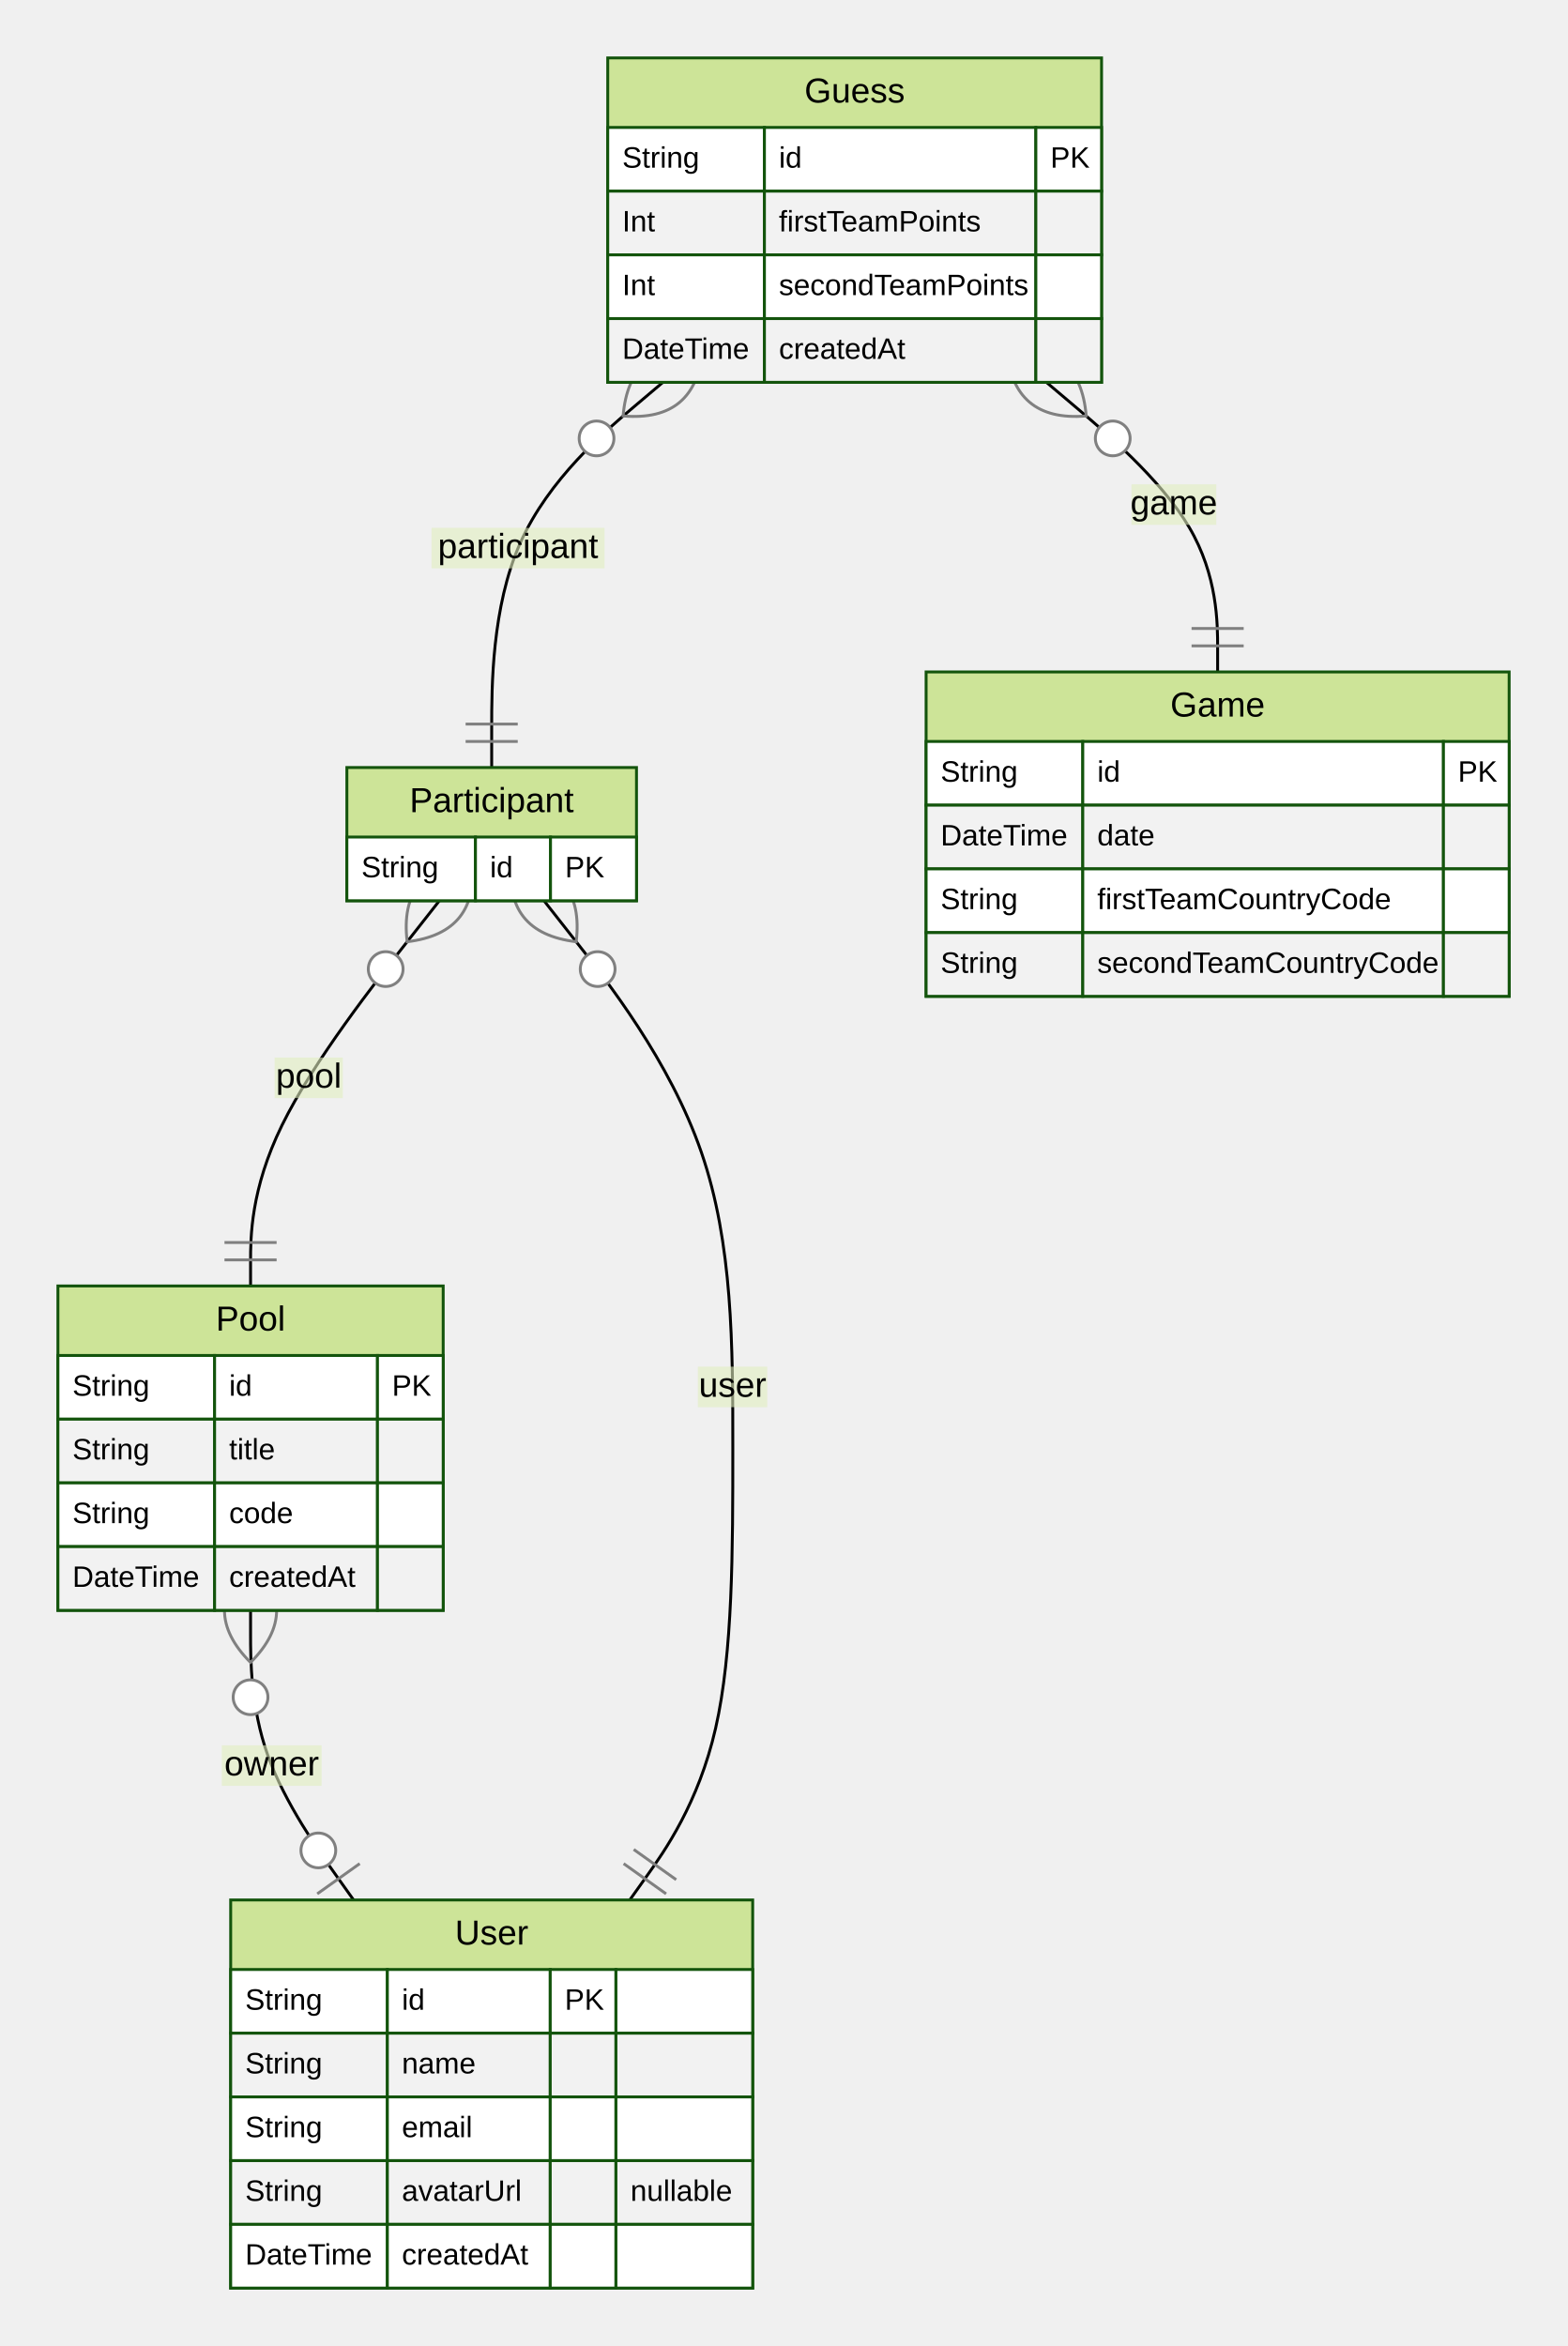
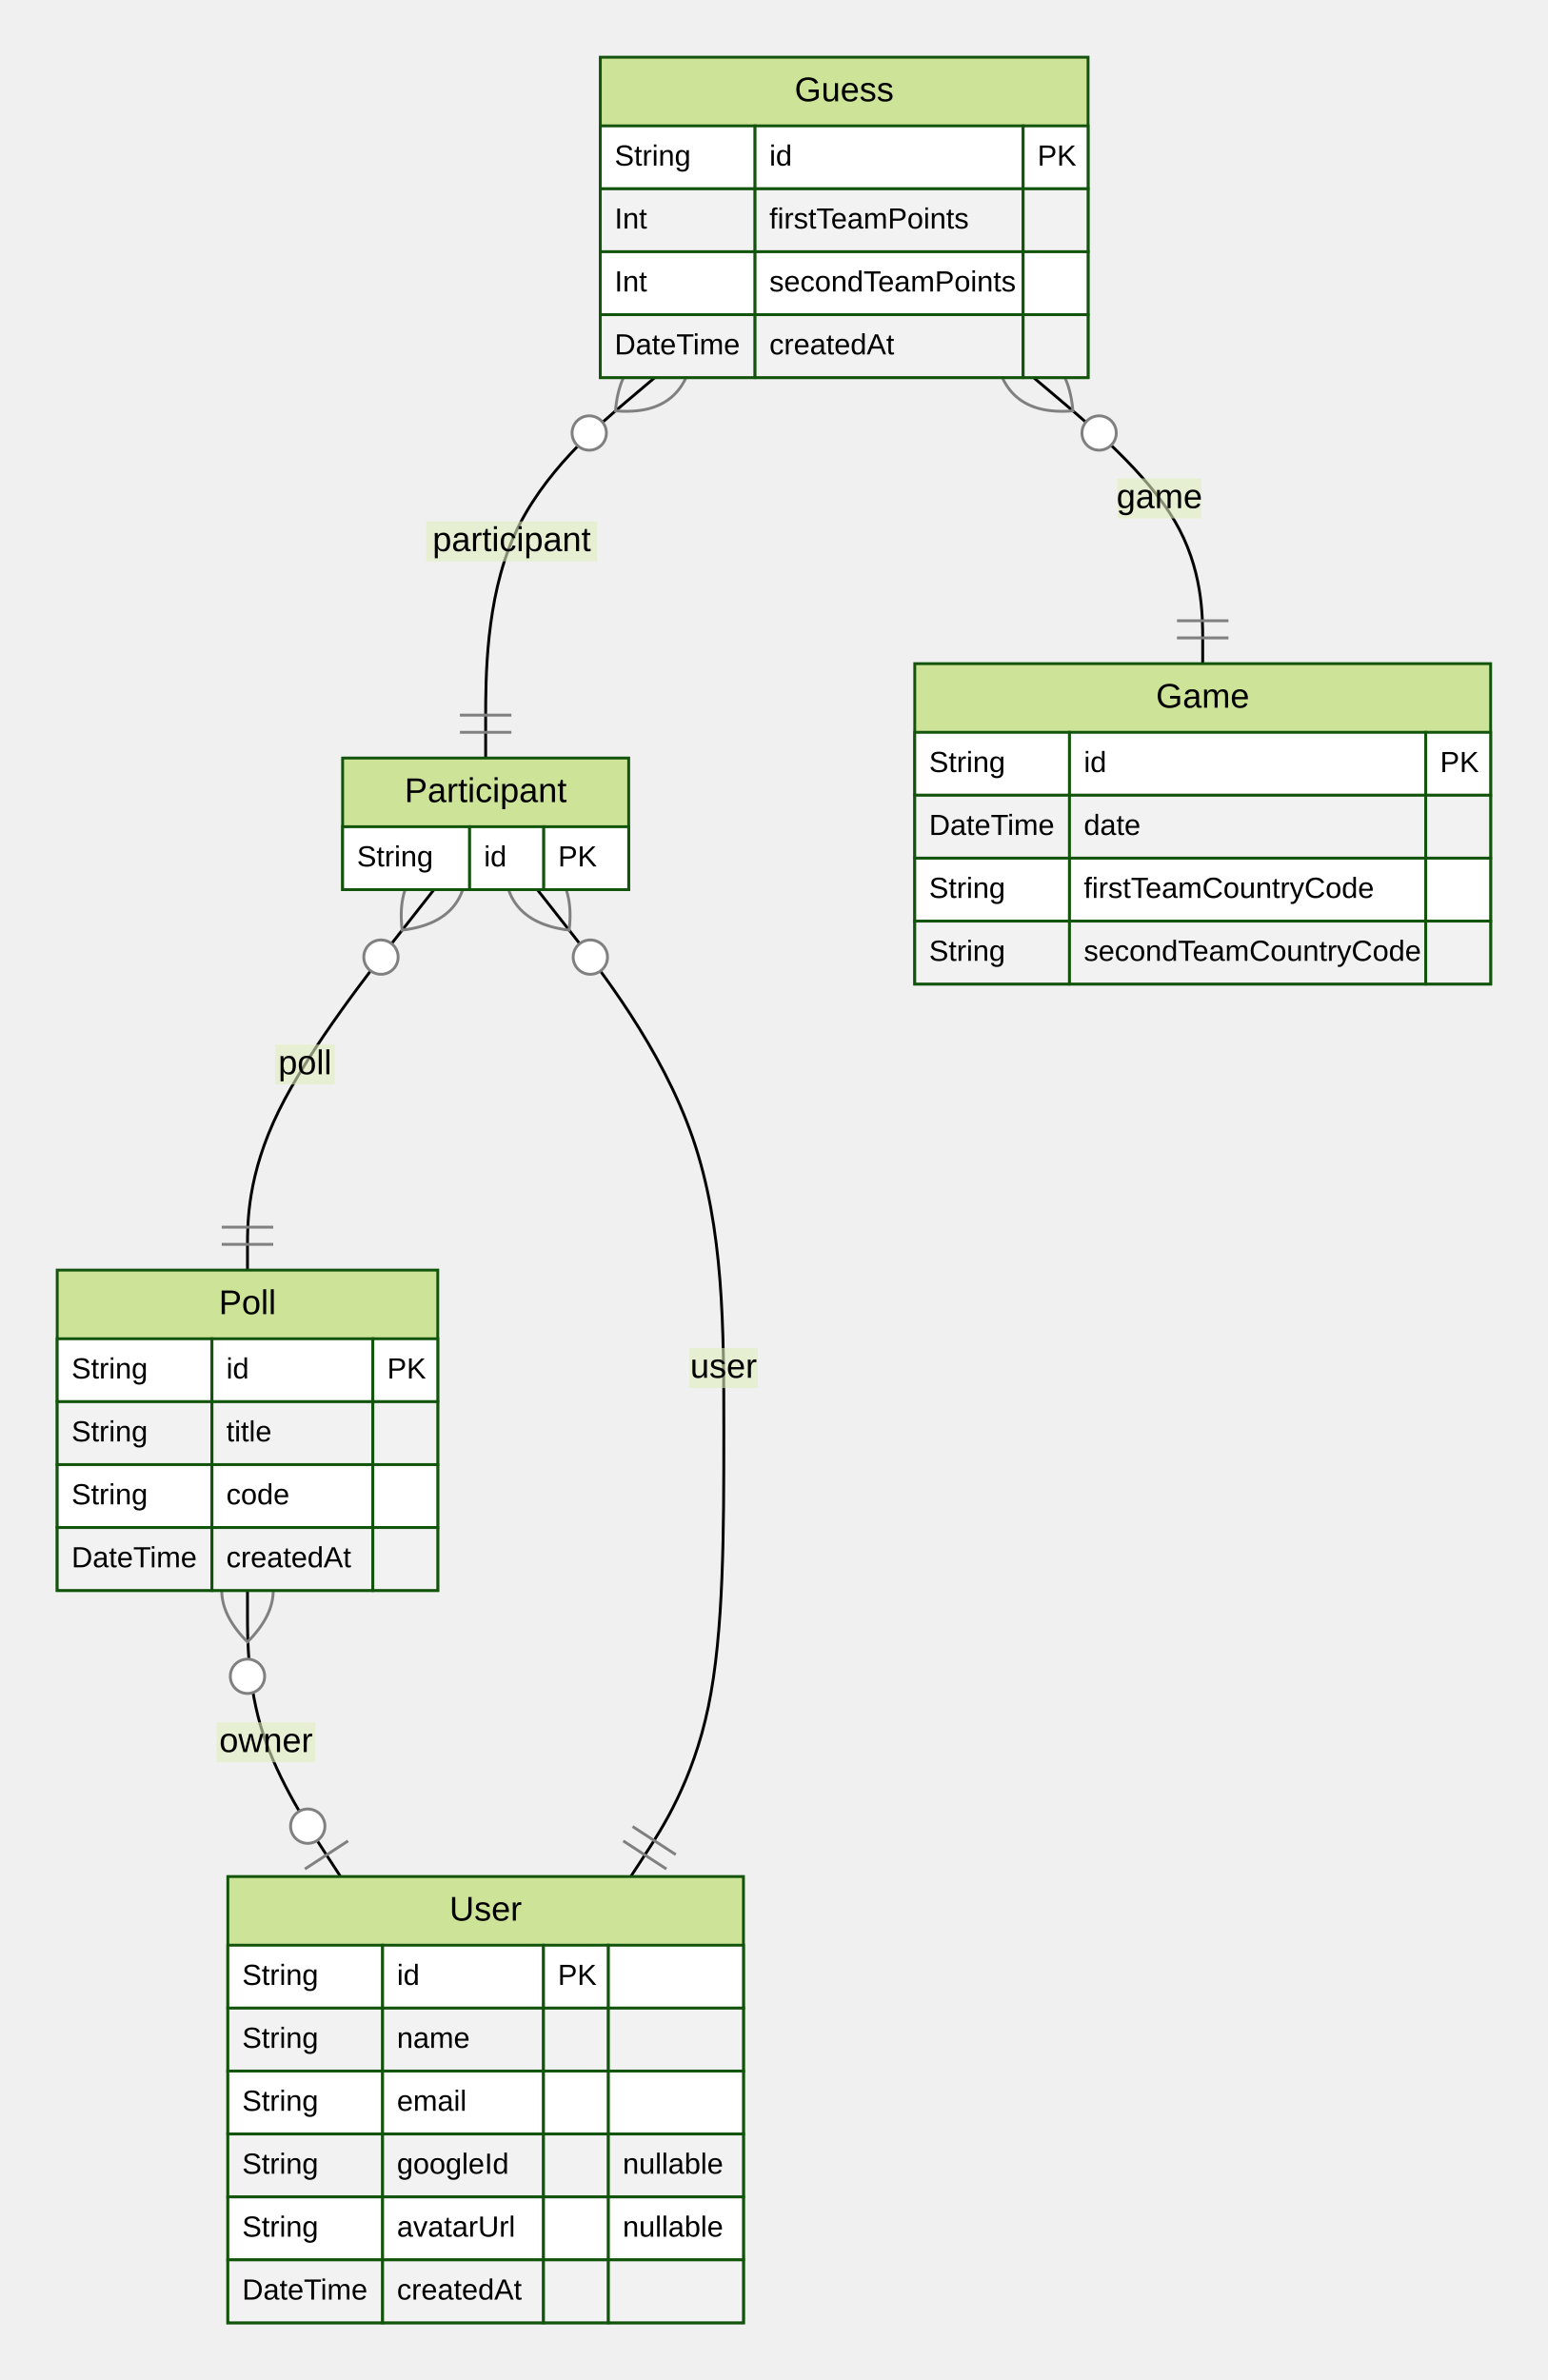
- <svg xmlns="http://www.w3.org/2000/svg" aria-labelledby="chart-title-mermaid-0 chart-desc-mermaid-0" role="img" viewBox="0 0 541.082 810" style="max-width: 541.082px; background-color: white;" width="100%" id="mermaid-0">
+ <svg xmlns="http://www.w3.org/2000/svg" aria-labelledby="chart-title-mermaid-0 chart-desc-mermaid-0" role="img" viewBox="0 0 541.082 832" style="max-width: 541.082px; background-color: white;" width="100%" id="mermaid-0">
  <style>#mermaid-0 {font-family:"trebuchet ms",verdana,arial,sans-serif;font-size:16px;fill:#000000;}#mermaid-0 .error-icon{fill:#552222;}#mermaid-0 .error-text{fill:#552222;stroke:#552222;}#mermaid-0 .edge-thickness-normal{stroke-width:2px;}#mermaid-0 .edge-thickness-thick{stroke-width:3.5px;}#mermaid-0 .edge-pattern-solid{stroke-dasharray:0;}#mermaid-0 .edge-pattern-dashed{stroke-dasharray:3;}#mermaid-0 .edge-pattern-dotted{stroke-dasharray:2;}#mermaid-0 .marker{fill:#000000;stroke:#000000;}#mermaid-0 .marker.cross{stroke:#000000;}#mermaid-0 svg{font-family:"trebuchet ms",verdana,arial,sans-serif;font-size:16px;}#mermaid-0 .entityBox{fill:#cde498;stroke:#13540c;}#mermaid-0 .attributeBoxOdd{fill:#ffffff;stroke:#13540c;}#mermaid-0 .attributeBoxEven{fill:#f2f2f2;stroke:#13540c;}#mermaid-0 .relationshipLabelBox{fill:hsl(78.158, 58.462%, 84.51%);opacity:0.7;background-color:hsl(78.158, 58.462%, 84.51%);}#mermaid-0 .relationshipLabelBox rect{opacity:0.5;}#mermaid-0 .relationshipLine{stroke:#000000;}#mermaid-0 :root{--mermaid-font-family:"trebuchet ms",verdana,arial,sans-serif;}</style>
  <g />
  <defs>
    <marker orient="auto" markerHeight="18" markerWidth="18" refY="9" refX="0" id="ONLY_ONE_START">
      <path d="M9,0 L9,18 M15,0 L15,18" fill="none" stroke="gray" />
    </marker>
  </defs>
  <defs>
    <marker orient="auto" markerHeight="18" markerWidth="18" refY="9" refX="18" id="ONLY_ONE_END">
      <path d="M3,0 L3,18 M9,0 L9,18" fill="none" stroke="gray" />
    </marker>
  </defs>
  <defs>
    <marker orient="auto" markerHeight="18" markerWidth="30" refY="9" refX="0" id="ZERO_OR_ONE_START">
      <circle r="6" cy="9" cx="21" fill="white" stroke="gray" />
      <path d="M9,0 L9,18" fill="none" stroke="gray" />
    </marker>
  </defs>
  <defs>
    <marker orient="auto" markerHeight="18" markerWidth="30" refY="9" refX="30" id="ZERO_OR_ONE_END">
      <circle r="6" cy="9" cx="9" fill="white" stroke="gray" />
      <path d="M21,0 L21,18" fill="none" stroke="gray" />
    </marker>
  </defs>
  <defs>
    <marker orient="auto" markerHeight="36" markerWidth="45" refY="18" refX="18" id="ONE_OR_MORE_START">
      <path d="M0,18 Q 18,0 36,18 Q 18,36 0,18 M42,9 L42,27" fill="none" stroke="gray" />
    </marker>
  </defs>
  <defs>
    <marker orient="auto" markerHeight="36" markerWidth="45" refY="18" refX="27" id="ONE_OR_MORE_END">
      <path d="M3,9 L3,27 M9,18 Q27,0 45,18 Q27,36 9,18" fill="none" stroke="gray" />
    </marker>
  </defs>
  <defs>
    <marker orient="auto" markerHeight="36" markerWidth="57" refY="18" refX="18" id="ZERO_OR_MORE_START">
      <circle r="6" cy="18" cx="48" fill="white" stroke="gray" />
      <path d="M0,18 Q18,0 36,18 Q18,36 0,18" fill="none" stroke="gray" />
    </marker>
  </defs>
  <defs>
    <marker orient="auto" markerHeight="36" markerWidth="57" refY="18" refX="39" id="ZERO_OR_MORE_END">
      <circle r="6" cy="18" cx="9" fill="white" stroke="gray" />
      <path d="M21,18 Q39,0 57,18 Q39,36 21,18" fill="none" stroke="gray" />
    </marker>
  </defs>
-   <path marker-start="url(#ZERO_OR_MORE_START)" marker-end="url(#ZERO_OR_ONE_END)" fill="none" stroke="gray" d="M86.513,556L86.513,564.333C86.513,572.667,86.513,589.333,92.443,606C98.373,622.667,110.233,639.333,116.163,647.667L122.093,656" class="er relationshipLine" />
-   <path marker-start="url(#ZERO_OR_MORE_START)" marker-end="url(#ONLY_ONE_END)" fill="none" stroke="gray" d="M187.835,311L198.7,324.833C209.565,338.667,231.296,366.333,242.161,397.833C253.026,429.333,253.026,464.667,253.026,500C253.026,535.333,253.026,570.667,247.096,596.667C241.167,622.667,229.307,639.333,223.377,647.667L217.447,656" class="er relationshipLine" />
+   <path marker-start="url(#ZERO_OR_MORE_START)" marker-end="url(#ZERO_OR_ONE_END)" fill="none" stroke="gray" d="M86.513,556L86.513,564.333C86.513,572.667,86.513,589.333,91.934,606C97.354,622.667,108.195,639.333,113.615,647.667L119.035,656" class="er relationshipLine" />
+   <path marker-start="url(#ZERO_OR_MORE_START)" marker-end="url(#ONLY_ONE_END)" fill="none" stroke="gray" d="M187.835,311L198.7,324.833C209.565,338.667,231.296,366.333,242.161,397.833C253.026,429.333,253.026,464.667,253.026,500C253.026,535.333,253.026,570.667,247.606,596.667C242.186,622.667,231.345,639.333,225.925,647.667L220.504,656" class="er relationshipLine" />
  <path marker-start="url(#ZERO_OR_MORE_START)" marker-end="url(#ONLY_ONE_END)" fill="none" stroke="gray" d="M151.705,311L140.839,324.833C129.974,338.667,108.244,366.333,97.378,388.5C86.513,410.667,86.513,427.333,86.513,435.667L86.513,444" class="er relationshipLine" />
  <path marker-start="url(#ZERO_OR_MORE_START)" marker-end="url(#ONLY_ONE_END)" fill="none" stroke="gray" d="M361.309,132L371.162,140.333C381.015,148.667,400.72,165.333,410.573,182C420.426,198.667,420.426,215.333,420.426,223.667L420.426,232" class="er relationshipLine" />
  <path marker-start="url(#ZERO_OR_MORE_START)" marker-end="url(#ONLY_ONE_END)" fill="none" stroke="gray" d="M228.887,132L219.034,140.333C209.181,148.667,189.476,165.333,179.623,187.5C169.77,209.667,169.77,237.333,169.77,251.167L169.77,265" class="er relationshipLine" />
-   <g transform="translate(20,444 )" id="Pool">
+   <g transform="translate(20,444 )" id="Poll">
    <rect height="112" width="133.026" y="0" x="0" stroke="gray" fill-opacity="100%" fill="honeydew" class="er entityBox" />
-     <text transform="translate(66.51321,12)" style="font-family: &quot;trebuchet ms&quot;, verdana, arial, sans-serif;; font-size: 12px" text-anchor="middle" dominant-baseline="middle" y="0" x="0" id="entity-Pool" class="er entityLabel">Pool</text>
-     <rect height="22" width="54.096" y="24" x="0" stroke="gray" fill-opacity="100%" fill="honeydew" class="er attributeBoxOdd" />
-     <text transform="translate(5,35)" style="font-family: &quot;trebuchet ms&quot;, verdana, arial, sans-serif;; font-size: 10.2px" text-anchor="left" dominant-baseline="middle" y="0" x="0" id="entity-Pool-attr-1-type" class="er entityLabel">String</text>
+     <text transform="translate(66.51321,12)" style="font-family: &quot;trebuchet ms&quot;, verdana, arial, sans-serif;; font-size: 12px" text-anchor="middle" dominant-baseline="middle" y="0" x="0" id="entity-Poll" class="er entityLabel">Poll</text>
+     <rect height="22" width="54.096" y="24" x="0" stroke="gray" fill-opacity="100%" fill="honeydew" class="er attributeBoxOdd" />
+     <text transform="translate(5,35)" style="font-family: &quot;trebuchet ms&quot;, verdana, arial, sans-serif;; font-size: 10.2px" text-anchor="left" dominant-baseline="middle" y="0" x="0" id="entity-Poll-attr-1-type" class="er entityLabel">String</text>
    <rect height="22" width="56.243" y="24" x="54.096" stroke="gray" fill-opacity="100%" fill="honeydew" class="er attributeBoxOdd" />
-     <text transform="translate(59.09555,35)" style="font-family: &quot;trebuchet ms&quot;, verdana, arial, sans-serif;; font-size: 10.2px" text-anchor="left" dominant-baseline="middle" y="0" x="0" id="entity-Pool-attr-1-name" class="er entityLabel">id</text>
+     <text transform="translate(59.09555,35)" style="font-family: &quot;trebuchet ms&quot;, verdana, arial, sans-serif;; font-size: 10.2px" text-anchor="left" dominant-baseline="middle" y="0" x="0" id="entity-Poll-attr-1-name" class="er entityLabel">id</text>
    <rect height="22" width="22.688" y="24" x="110.339" stroke="gray" fill-opacity="100%" fill="honeydew" class="er attributeBoxOdd" />
-     <text transform="translate(115.3387,35)" style="font-family: &quot;trebuchet ms&quot;, verdana, arial, sans-serif;; font-size: 10.2px" text-anchor="left" dominant-baseline="middle" y="0" x="0" id="entity-Pool-attr-1-key" class="er entityLabel">PK</text>
-     <rect height="22" width="54.096" y="46" x="0" stroke="gray" fill-opacity="100%" fill="honeydew" class="er attributeBoxEven" />
-     <text transform="translate(5,57)" style="font-family: &quot;trebuchet ms&quot;, verdana, arial, sans-serif;; font-size: 10.2px" text-anchor="left" dominant-baseline="middle" y="0" x="0" id="entity-Pool-attr-2-type" class="er entityLabel">String</text>
+     <text transform="translate(115.3387,35)" style="font-family: &quot;trebuchet ms&quot;, verdana, arial, sans-serif;; font-size: 10.2px" text-anchor="left" dominant-baseline="middle" y="0" x="0" id="entity-Poll-attr-1-key" class="er entityLabel">PK</text>
+     <rect height="22" width="54.096" y="46" x="0" stroke="gray" fill-opacity="100%" fill="honeydew" class="er attributeBoxEven" />
+     <text transform="translate(5,57)" style="font-family: &quot;trebuchet ms&quot;, verdana, arial, sans-serif;; font-size: 10.2px" text-anchor="left" dominant-baseline="middle" y="0" x="0" id="entity-Poll-attr-2-type" class="er entityLabel">String</text>
    <rect height="22" width="56.243" y="46" x="54.096" stroke="gray" fill-opacity="100%" fill="honeydew" class="er attributeBoxEven" />
-     <text transform="translate(59.09555,57)" style="font-family: &quot;trebuchet ms&quot;, verdana, arial, sans-serif;; font-size: 10.2px" text-anchor="left" dominant-baseline="middle" y="0" x="0" id="entity-Pool-attr-2-name" class="er entityLabel">title</text>
+     <text transform="translate(59.09555,57)" style="font-family: &quot;trebuchet ms&quot;, verdana, arial, sans-serif;; font-size: 10.2px" text-anchor="left" dominant-baseline="middle" y="0" x="0" id="entity-Poll-attr-2-name" class="er entityLabel">title</text>
    <rect height="22" width="22.688" y="46" x="110.339" stroke="gray" fill-opacity="100%" fill="honeydew" class="er attributeBoxEven" />
-     <text transform="translate(115.3387,57)" style="font-family: &quot;trebuchet ms&quot;, verdana, arial, sans-serif;; font-size: 10.2px" text-anchor="left" dominant-baseline="middle" y="0" x="0" id="entity-Pool-attr-2-key" class="er entityLabel" />
-     <rect height="22" width="54.096" y="68" x="0" stroke="gray" fill-opacity="100%" fill="honeydew" class="er attributeBoxOdd" />
-     <text transform="translate(5,79)" style="font-family: &quot;trebuchet ms&quot;, verdana, arial, sans-serif;; font-size: 10.2px" text-anchor="left" dominant-baseline="middle" y="0" x="0" id="entity-Pool-attr-3-type" class="er entityLabel">String</text>
+     <text transform="translate(115.3387,57)" style="font-family: &quot;trebuchet ms&quot;, verdana, arial, sans-serif;; font-size: 10.2px" text-anchor="left" dominant-baseline="middle" y="0" x="0" id="entity-Poll-attr-2-key" class="er entityLabel" />
+     <rect height="22" width="54.096" y="68" x="0" stroke="gray" fill-opacity="100%" fill="honeydew" class="er attributeBoxOdd" />
+     <text transform="translate(5,79)" style="font-family: &quot;trebuchet ms&quot;, verdana, arial, sans-serif;; font-size: 10.2px" text-anchor="left" dominant-baseline="middle" y="0" x="0" id="entity-Poll-attr-3-type" class="er entityLabel">String</text>
    <rect height="22" width="56.243" y="68" x="54.096" stroke="gray" fill-opacity="100%" fill="honeydew" class="er attributeBoxOdd" />
-     <text transform="translate(59.09555,79)" style="font-family: &quot;trebuchet ms&quot;, verdana, arial, sans-serif;; font-size: 10.2px" text-anchor="left" dominant-baseline="middle" y="0" x="0" id="entity-Pool-attr-3-name" class="er entityLabel">code</text>
+     <text transform="translate(59.09555,79)" style="font-family: &quot;trebuchet ms&quot;, verdana, arial, sans-serif;; font-size: 10.2px" text-anchor="left" dominant-baseline="middle" y="0" x="0" id="entity-Poll-attr-3-name" class="er entityLabel">code</text>
    <rect height="22" width="22.688" y="68" x="110.339" stroke="gray" fill-opacity="100%" fill="honeydew" class="er attributeBoxOdd" />
-     <text transform="translate(115.3387,79)" style="font-family: &quot;trebuchet ms&quot;, verdana, arial, sans-serif;; font-size: 10.2px" text-anchor="left" dominant-baseline="middle" y="0" x="0" id="entity-Pool-attr-3-key" class="er entityLabel" />
-     <rect height="22" width="54.096" y="90" x="0" stroke="gray" fill-opacity="100%" fill="honeydew" class="er attributeBoxEven" />
-     <text transform="translate(5,101)" style="font-family: &quot;trebuchet ms&quot;, verdana, arial, sans-serif;; font-size: 10.2px" text-anchor="left" dominant-baseline="middle" y="0" x="0" id="entity-Pool-attr-4-type" class="er entityLabel">DateTime</text>
+     <text transform="translate(115.3387,79)" style="font-family: &quot;trebuchet ms&quot;, verdana, arial, sans-serif;; font-size: 10.2px" text-anchor="left" dominant-baseline="middle" y="0" x="0" id="entity-Poll-attr-3-key" class="er entityLabel" />
+     <rect height="22" width="54.096" y="90" x="0" stroke="gray" fill-opacity="100%" fill="honeydew" class="er attributeBoxEven" />
+     <text transform="translate(5,101)" style="font-family: &quot;trebuchet ms&quot;, verdana, arial, sans-serif;; font-size: 10.2px" text-anchor="left" dominant-baseline="middle" y="0" x="0" id="entity-Poll-attr-4-type" class="er entityLabel">DateTime</text>
    <rect height="22" width="56.243" y="90" x="54.096" stroke="gray" fill-opacity="100%" fill="honeydew" class="er attributeBoxEven" />
-     <text transform="translate(59.09555,101)" style="font-family: &quot;trebuchet ms&quot;, verdana, arial, sans-serif;; font-size: 10.2px" text-anchor="left" dominant-baseline="middle" y="0" x="0" id="entity-Pool-attr-4-name" class="er entityLabel">createdAt</text>
+     <text transform="translate(59.09555,101)" style="font-family: &quot;trebuchet ms&quot;, verdana, arial, sans-serif;; font-size: 10.2px" text-anchor="left" dominant-baseline="middle" y="0" x="0" id="entity-Poll-attr-4-name" class="er entityLabel">createdAt</text>
    <rect height="22" width="22.688" y="90" x="110.339" stroke="gray" fill-opacity="100%" fill="honeydew" class="er attributeBoxEven" />
-     <text transform="translate(115.3387,101)" style="font-family: &quot;trebuchet ms&quot;, verdana, arial, sans-serif;; font-size: 10.2px" text-anchor="left" dominant-baseline="middle" y="0" x="0" id="entity-Pool-attr-4-key" class="er entityLabel" />
+     <text transform="translate(115.3387,101)" style="font-family: &quot;trebuchet ms&quot;, verdana, arial, sans-serif;; font-size: 10.2px" text-anchor="left" dominant-baseline="middle" y="0" x="0" id="entity-Poll-attr-4-key" class="er entityLabel" />
  </g>
  <g transform="translate(119.7698,265 )" id="Participant">
    <rect height="46" width="100" y="0" x="0" stroke="gray" fill-opacity="100%" fill="honeydew" class="er entityBox" />
    <text transform="translate(50,12)" style="font-family: &quot;trebuchet ms&quot;, verdana, arial, sans-serif;; font-size: 12px" text-anchor="middle" dominant-baseline="middle" y="0" x="0" id="entity-Participant" class="er entityLabel">Participant</text>
    <rect height="22" width="44.399" y="24" x="0" stroke="gray" fill-opacity="100%" fill="honeydew" class="er attributeBoxOdd" />
    <text transform="translate(5,35)" style="font-family: &quot;trebuchet ms&quot;, verdana, arial, sans-serif;; font-size: 10.2px" text-anchor="left" dominant-baseline="middle" y="0" x="0" id="entity-Participant-attr-1-type" class="er entityLabel">String</text>
    <rect height="22" width="25.911" y="24" x="44.399" stroke="gray" fill-opacity="100%" fill="honeydew" class="er attributeBoxOdd" />
    <text transform="translate(49.39862,35)" style="font-family: &quot;trebuchet ms&quot;, verdana, arial, sans-serif;; font-size: 10.2px" text-anchor="left" dominant-baseline="middle" y="0" x="0" id="entity-Participant-attr-1-name" class="er entityLabel">id</text>
    <rect height="22" width="29.69" y="24" x="70.31" stroke="gray" fill-opacity="100%" fill="honeydew" class="er attributeBoxOdd" />
    <text transform="translate(75.30976,35)" style="font-family: &quot;trebuchet ms&quot;, verdana, arial, sans-serif;; font-size: 10.2px" text-anchor="left" dominant-baseline="middle" y="0" x="0" id="entity-Participant-attr-1-key" class="er entityLabel">PK</text>
  </g>
  <g transform="translate(79.65034,656 )" id="User">
-     <rect height="134" width="180.239" y="0" x="0" stroke="gray" fill-opacity="100%" fill="honeydew" class="er entityBox" />
+     <rect height="156" width="180.239" y="0" x="0" stroke="gray" fill-opacity="100%" fill="honeydew" class="er entityBox" />
    <text transform="translate(90.11948,12)" style="font-family: &quot;trebuchet ms&quot;, verdana, arial, sans-serif;; font-size: 12px" text-anchor="middle" dominant-baseline="middle" y="0" x="0" id="entity-User" class="er entityLabel">User</text>
    <rect height="22" width="54.096" y="24" x="0" stroke="gray" fill-opacity="100%" fill="honeydew" class="er attributeBoxOdd" />
    <text transform="translate(5,35)" style="font-family: &quot;trebuchet ms&quot;, verdana, arial, sans-serif;; font-size: 10.2px" text-anchor="left" dominant-baseline="middle" y="0" x="0" id="entity-User-attr-1-type" class="er entityLabel">String</text>
    <rect height="22" width="56.243" y="24" x="54.096" stroke="gray" fill-opacity="100%" fill="honeydew" class="er attributeBoxOdd" />
    <text transform="translate(59.09555,35)" style="font-family: &quot;trebuchet ms&quot;, verdana, arial, sans-serif;; font-size: 10.2px" text-anchor="left" dominant-baseline="middle" y="0" x="0" id="entity-User-attr-1-name" class="er entityLabel">id</text>
    <rect height="22" width="22.688" y="24" x="110.339" stroke="gray" fill-opacity="100%" fill="honeydew" class="er attributeBoxOdd" />
    <text transform="translate(115.3387,35)" style="font-family: &quot;trebuchet ms&quot;, verdana, arial, sans-serif;; font-size: 10.2px" text-anchor="left" dominant-baseline="middle" y="0" x="0" id="entity-User-attr-1-key" class="er entityLabel">PK</text>
    <rect height="22" width="47.213" y="24" x="133.026" stroke="gray" fill-opacity="100%" fill="honeydew" class="er attributeBoxOdd" />
    <text transform="translate(138.0264,35)" style="font-family: &quot;trebuchet ms&quot;, verdana, arial, sans-serif;; font-size: 10.2px" text-anchor="left" dominant-baseline="middle" y="0" x="0" id="entity-User-attr-1-comment" class="er entityLabel" />
    <rect height="22" width="54.096" y="46" x="0" stroke="gray" fill-opacity="100%" fill="honeydew" class="er attributeBoxEven" />
    <text transform="translate(5,57)" style="font-family: &quot;trebuchet ms&quot;, verdana, arial, sans-serif;; font-size: 10.2px" text-anchor="left" dominant-baseline="middle" y="0" x="0" id="entity-User-attr-2-type" class="er entityLabel">String</text>
    <rect height="22" width="56.243" y="46" x="54.096" stroke="gray" fill-opacity="100%" fill="honeydew" class="er attributeBoxEven" />
    <text transform="translate(59.09555,57)" style="font-family: &quot;trebuchet ms&quot;, verdana, arial, sans-serif;; font-size: 10.2px" text-anchor="left" dominant-baseline="middle" y="0" x="0" id="entity-User-attr-2-name" class="er entityLabel">name</text>
    <rect height="22" width="22.688" y="46" x="110.339" stroke="gray" fill-opacity="100%" fill="honeydew" class="er attributeBoxEven" />
    <text transform="translate(115.3387,57)" style="font-family: &quot;trebuchet ms&quot;, verdana, arial, sans-serif;; font-size: 10.2px" text-anchor="left" dominant-baseline="middle" y="0" x="0" id="entity-User-attr-2-key" class="er entityLabel" />
    <rect height="22" width="47.213" y="46" x="133.026" stroke="gray" fill-opacity="100%" fill="honeydew" class="er attributeBoxEven" />
    <text transform="translate(138.0264,57)" style="font-family: &quot;trebuchet ms&quot;, verdana, arial, sans-serif;; font-size: 10.2px" text-anchor="left" dominant-baseline="middle" y="0" x="0" id="entity-User-attr-2-comment" class="er entityLabel" />
    <rect height="22" width="54.096" y="68" x="0" stroke="gray" fill-opacity="100%" fill="honeydew" class="er attributeBoxOdd" />
    <text transform="translate(5,79)" style="font-family: &quot;trebuchet ms&quot;, verdana, arial, sans-serif;; font-size: 10.2px" text-anchor="left" dominant-baseline="middle" y="0" x="0" id="entity-User-attr-3-type" class="er entityLabel">String</text>
    <rect height="22" width="56.243" y="68" x="54.096" stroke="gray" fill-opacity="100%" fill="honeydew" class="er attributeBoxOdd" />
    <text transform="translate(59.09555,79)" style="font-family: &quot;trebuchet ms&quot;, verdana, arial, sans-serif;; font-size: 10.2px" text-anchor="left" dominant-baseline="middle" y="0" x="0" id="entity-User-attr-3-name" class="er entityLabel">email</text>
    <rect height="22" width="22.688" y="68" x="110.339" stroke="gray" fill-opacity="100%" fill="honeydew" class="er attributeBoxOdd" />
    <text transform="translate(115.3387,79)" style="font-family: &quot;trebuchet ms&quot;, verdana, arial, sans-serif;; font-size: 10.2px" text-anchor="left" dominant-baseline="middle" y="0" x="0" id="entity-User-attr-3-key" class="er entityLabel" />
    <rect height="22" width="47.213" y="68" x="133.026" stroke="gray" fill-opacity="100%" fill="honeydew" class="er attributeBoxOdd" />
    <text transform="translate(138.0264,79)" style="font-family: &quot;trebuchet ms&quot;, verdana, arial, sans-serif;; font-size: 10.2px" text-anchor="left" dominant-baseline="middle" y="0" x="0" id="entity-User-attr-3-comment" class="er entityLabel" />
    <rect height="22" width="54.096" y="90" x="0" stroke="gray" fill-opacity="100%" fill="honeydew" class="er attributeBoxEven" />
    <text transform="translate(5,101)" style="font-family: &quot;trebuchet ms&quot;, verdana, arial, sans-serif;; font-size: 10.2px" text-anchor="left" dominant-baseline="middle" y="0" x="0" id="entity-User-attr-4-type" class="er entityLabel">String</text>
    <rect height="22" width="56.243" y="90" x="54.096" stroke="gray" fill-opacity="100%" fill="honeydew" class="er attributeBoxEven" />
-     <text transform="translate(59.09555,101)" style="font-family: &quot;trebuchet ms&quot;, verdana, arial, sans-serif;; font-size: 10.2px" text-anchor="left" dominant-baseline="middle" y="0" x="0" id="entity-User-attr-4-name" class="er entityLabel">avatarUrl</text>
+     <text transform="translate(59.09555,101)" style="font-family: &quot;trebuchet ms&quot;, verdana, arial, sans-serif;; font-size: 10.2px" text-anchor="left" dominant-baseline="middle" y="0" x="0" id="entity-User-attr-4-name" class="er entityLabel">googleId</text>
    <rect height="22" width="22.688" y="90" x="110.339" stroke="gray" fill-opacity="100%" fill="honeydew" class="er attributeBoxEven" />
    <text transform="translate(115.3387,101)" style="font-family: &quot;trebuchet ms&quot;, verdana, arial, sans-serif;; font-size: 10.2px" text-anchor="left" dominant-baseline="middle" y="0" x="0" id="entity-User-attr-4-key" class="er entityLabel" />
    <rect height="22" width="47.213" y="90" x="133.026" stroke="gray" fill-opacity="100%" fill="honeydew" class="er attributeBoxEven" />
    <text transform="translate(138.0264,101)" style="font-family: &quot;trebuchet ms&quot;, verdana, arial, sans-serif;; font-size: 10.2px" text-anchor="left" dominant-baseline="middle" y="0" x="0" id="entity-User-attr-4-comment" class="er entityLabel">nullable</text>
    <rect height="22" width="54.096" y="112" x="0" stroke="gray" fill-opacity="100%" fill="honeydew" class="er attributeBoxOdd" />
-     <text transform="translate(5,123)" style="font-family: &quot;trebuchet ms&quot;, verdana, arial, sans-serif;; font-size: 10.2px" text-anchor="left" dominant-baseline="middle" y="0" x="0" id="entity-User-attr-5-type" class="er entityLabel">DateTime</text>
+     <text transform="translate(5,123)" style="font-family: &quot;trebuchet ms&quot;, verdana, arial, sans-serif;; font-size: 10.2px" text-anchor="left" dominant-baseline="middle" y="0" x="0" id="entity-User-attr-5-type" class="er entityLabel">String</text>
    <rect height="22" width="56.243" y="112" x="54.096" stroke="gray" fill-opacity="100%" fill="honeydew" class="er attributeBoxOdd" />
-     <text transform="translate(59.09555,123)" style="font-family: &quot;trebuchet ms&quot;, verdana, arial, sans-serif;; font-size: 10.2px" text-anchor="left" dominant-baseline="middle" y="0" x="0" id="entity-User-attr-5-name" class="er entityLabel">createdAt</text>
+     <text transform="translate(59.09555,123)" style="font-family: &quot;trebuchet ms&quot;, verdana, arial, sans-serif;; font-size: 10.2px" text-anchor="left" dominant-baseline="middle" y="0" x="0" id="entity-User-attr-5-name" class="er entityLabel">avatarUrl</text>
    <rect height="22" width="22.688" y="112" x="110.339" stroke="gray" fill-opacity="100%" fill="honeydew" class="er attributeBoxOdd" />
    <text transform="translate(115.3387,123)" style="font-family: &quot;trebuchet ms&quot;, verdana, arial, sans-serif;; font-size: 10.2px" text-anchor="left" dominant-baseline="middle" y="0" x="0" id="entity-User-attr-5-key" class="er entityLabel" />
    <rect height="22" width="47.213" y="112" x="133.026" stroke="gray" fill-opacity="100%" fill="honeydew" class="er attributeBoxOdd" />
-     <text transform="translate(138.0264,123)" style="font-family: &quot;trebuchet ms&quot;, verdana, arial, sans-serif;; font-size: 10.2px" text-anchor="left" dominant-baseline="middle" y="0" x="0" id="entity-User-attr-5-comment" class="er entityLabel" />
+     <text transform="translate(138.0264,123)" style="font-family: &quot;trebuchet ms&quot;, verdana, arial, sans-serif;; font-size: 10.2px" text-anchor="left" dominant-baseline="middle" y="0" x="0" id="entity-User-attr-5-comment" class="er entityLabel">nullable</text>
+     <rect height="22" width="54.096" y="134" x="0" stroke="gray" fill-opacity="100%" fill="honeydew" class="er attributeBoxEven" />
+     <text transform="translate(5,145)" style="font-family: &quot;trebuchet ms&quot;, verdana, arial, sans-serif;; font-size: 10.2px" text-anchor="left" dominant-baseline="middle" y="0" x="0" id="entity-User-attr-6-type" class="er entityLabel">DateTime</text>
+     <rect height="22" width="56.243" y="134" x="54.096" stroke="gray" fill-opacity="100%" fill="honeydew" class="er attributeBoxEven" />
+     <text transform="translate(59.09555,145)" style="font-family: &quot;trebuchet ms&quot;, verdana, arial, sans-serif;; font-size: 10.2px" text-anchor="left" dominant-baseline="middle" y="0" x="0" id="entity-User-attr-6-name" class="er entityLabel">createdAt</text>
+     <rect height="22" width="22.688" y="134" x="110.339" stroke="gray" fill-opacity="100%" fill="honeydew" class="er attributeBoxEven" />
+     <text transform="translate(115.3387,145)" style="font-family: &quot;trebuchet ms&quot;, verdana, arial, sans-serif;; font-size: 10.2px" text-anchor="left" dominant-baseline="middle" y="0" x="0" id="entity-User-attr-6-key" class="er entityLabel" />
+     <rect height="22" width="47.213" y="134" x="133.026" stroke="gray" fill-opacity="100%" fill="honeydew" class="er attributeBoxEven" />
+     <text transform="translate(138.0264,145)" style="font-family: &quot;trebuchet ms&quot;, verdana, arial, sans-serif;; font-size: 10.2px" text-anchor="left" dominant-baseline="middle" y="0" x="0" id="entity-User-attr-6-comment" class="er entityLabel" />
  </g>
  <g transform="translate(319.7698,232 )" id="Game">
    <rect height="112" width="201.312" y="0" x="0" stroke="gray" fill-opacity="100%" fill="honeydew" class="er entityBox" />
    <text transform="translate(100.6562,12)" style="font-family: &quot;trebuchet ms&quot;, verdana, arial, sans-serif;; font-size: 12px" text-anchor="middle" dominant-baseline="middle" y="0" x="0" id="entity-Game" class="er entityLabel">Game</text>
    <rect height="22" width="54.096" y="24" x="0" stroke="gray" fill-opacity="100%" fill="honeydew" class="er attributeBoxOdd" />
    <text transform="translate(5,35)" style="font-family: &quot;trebuchet ms&quot;, verdana, arial, sans-serif;; font-size: 10.2px" text-anchor="left" dominant-baseline="middle" y="0" x="0" id="entity-Game-attr-1-type" class="er entityLabel">String</text>
    <rect height="22" width="124.529" y="24" x="54.096" stroke="gray" fill-opacity="100%" fill="honeydew" class="er attributeBoxOdd" />
    <text transform="translate(59.09555,35)" style="font-family: &quot;trebuchet ms&quot;, verdana, arial, sans-serif;; font-size: 10.2px" text-anchor="left" dominant-baseline="middle" y="0" x="0" id="entity-Game-attr-1-name" class="er entityLabel">id</text>
    <rect height="22" width="22.688" y="24" x="178.625" stroke="gray" fill-opacity="100%" fill="honeydew" class="er attributeBoxOdd" />
    <text transform="translate(183.6248,35)" style="font-family: &quot;trebuchet ms&quot;, verdana, arial, sans-serif;; font-size: 10.2px" text-anchor="left" dominant-baseline="middle" y="0" x="0" id="entity-Game-attr-1-key" class="er entityLabel">PK</text>
    <rect height="22" width="54.096" y="46" x="0" stroke="gray" fill-opacity="100%" fill="honeydew" class="er attributeBoxEven" />
    <text transform="translate(5,57)" style="font-family: &quot;trebuchet ms&quot;, verdana, arial, sans-serif;; font-size: 10.2px" text-anchor="left" dominant-baseline="middle" y="0" x="0" id="entity-Game-attr-2-type" class="er entityLabel">DateTime</text>
    <rect height="22" width="124.529" y="46" x="54.096" stroke="gray" fill-opacity="100%" fill="honeydew" class="er attributeBoxEven" />
    <text transform="translate(59.09555,57)" style="font-family: &quot;trebuchet ms&quot;, verdana, arial, sans-serif;; font-size: 10.2px" text-anchor="left" dominant-baseline="middle" y="0" x="0" id="entity-Game-attr-2-name" class="er entityLabel">date</text>
    <rect height="22" width="22.688" y="46" x="178.625" stroke="gray" fill-opacity="100%" fill="honeydew" class="er attributeBoxEven" />
    <text transform="translate(183.6248,57)" style="font-family: &quot;trebuchet ms&quot;, verdana, arial, sans-serif;; font-size: 10.2px" text-anchor="left" dominant-baseline="middle" y="0" x="0" id="entity-Game-attr-2-key" class="er entityLabel" />
    <rect height="22" width="54.096" y="68" x="0" stroke="gray" fill-opacity="100%" fill="honeydew" class="er attributeBoxOdd" />
    <text transform="translate(5,79)" style="font-family: &quot;trebuchet ms&quot;, verdana, arial, sans-serif;; font-size: 10.2px" text-anchor="left" dominant-baseline="middle" y="0" x="0" id="entity-Game-attr-3-type" class="er entityLabel">String</text>
    <rect height="22" width="124.529" y="68" x="54.096" stroke="gray" fill-opacity="100%" fill="honeydew" class="er attributeBoxOdd" />
    <text transform="translate(59.09555,79)" style="font-family: &quot;trebuchet ms&quot;, verdana, arial, sans-serif;; font-size: 10.2px" text-anchor="left" dominant-baseline="middle" y="0" x="0" id="entity-Game-attr-3-name" class="er entityLabel">firstTeamCountryCode</text>
    <rect height="22" width="22.688" y="68" x="178.625" stroke="gray" fill-opacity="100%" fill="honeydew" class="er attributeBoxOdd" />
    <text transform="translate(183.6248,79)" style="font-family: &quot;trebuchet ms&quot;, verdana, arial, sans-serif;; font-size: 10.2px" text-anchor="left" dominant-baseline="middle" y="0" x="0" id="entity-Game-attr-3-key" class="er entityLabel" />
    <rect height="22" width="54.096" y="90" x="0" stroke="gray" fill-opacity="100%" fill="honeydew" class="er attributeBoxEven" />
    <text transform="translate(5,101)" style="font-family: &quot;trebuchet ms&quot;, verdana, arial, sans-serif;; font-size: 10.2px" text-anchor="left" dominant-baseline="middle" y="0" x="0" id="entity-Game-attr-4-type" class="er entityLabel">String</text>
    <rect height="22" width="124.529" y="90" x="54.096" stroke="gray" fill-opacity="100%" fill="honeydew" class="er attributeBoxEven" />
    <text transform="translate(59.09555,101)" style="font-family: &quot;trebuchet ms&quot;, verdana, arial, sans-serif;; font-size: 10.2px" text-anchor="left" dominant-baseline="middle" y="0" x="0" id="entity-Game-attr-4-name" class="er entityLabel">secondTeamCountryCode</text>
    <rect height="22" width="22.688" y="90" x="178.625" stroke="gray" fill-opacity="100%" fill="honeydew" class="er attributeBoxEven" />
    <text transform="translate(183.6248,101)" style="font-family: &quot;trebuchet ms&quot;, verdana, arial, sans-serif;; font-size: 10.2px" text-anchor="left" dominant-baseline="middle" y="0" x="0" id="entity-Game-attr-4-key" class="er entityLabel" />
  </g>
  <g transform="translate(209.8457,20 )" id="Guess">
    <rect height="112" width="170.504" y="0" x="0" stroke="gray" fill-opacity="100%" fill="honeydew" class="er entityBox" />
    <text transform="translate(85.2522,12)" style="font-family: &quot;trebuchet ms&quot;, verdana, arial, sans-serif;; font-size: 12px" text-anchor="middle" dominant-baseline="middle" y="0" x="0" id="entity-Guess" class="er entityLabel">Guess</text>
    <rect height="22" width="54.096" y="24" x="0" stroke="gray" fill-opacity="100%" fill="honeydew" class="er attributeBoxOdd" />
    <text transform="translate(5,35)" style="font-family: &quot;trebuchet ms&quot;, verdana, arial, sans-serif;; font-size: 10.2px" text-anchor="left" dominant-baseline="middle" y="0" x="0" id="entity-Guess-attr-1-type" class="er entityLabel">String</text>
    <rect height="22" width="93.721" y="24" x="54.096" stroke="gray" fill-opacity="100%" fill="honeydew" class="er attributeBoxOdd" />
    <text transform="translate(59.09555,35)" style="font-family: &quot;trebuchet ms&quot;, verdana, arial, sans-serif;; font-size: 10.2px" text-anchor="left" dominant-baseline="middle" y="0" x="0" id="entity-Guess-attr-1-name" class="er entityLabel">id</text>
    <rect height="22" width="22.688" y="24" x="147.817" stroke="gray" fill-opacity="100%" fill="honeydew" class="er attributeBoxOdd" />
    <text transform="translate(152.8167,35)" style="font-family: &quot;trebuchet ms&quot;, verdana, arial, sans-serif;; font-size: 10.2px" text-anchor="left" dominant-baseline="middle" y="0" x="0" id="entity-Guess-attr-1-key" class="er entityLabel">PK</text>
    <rect height="22" width="54.096" y="46" x="0" stroke="gray" fill-opacity="100%" fill="honeydew" class="er attributeBoxEven" />
    <text transform="translate(5,57)" style="font-family: &quot;trebuchet ms&quot;, verdana, arial, sans-serif;; font-size: 10.2px" text-anchor="left" dominant-baseline="middle" y="0" x="0" id="entity-Guess-attr-2-type" class="er entityLabel">Int</text>
    <rect height="22" width="93.721" y="46" x="54.096" stroke="gray" fill-opacity="100%" fill="honeydew" class="er attributeBoxEven" />
    <text transform="translate(59.09555,57)" style="font-family: &quot;trebuchet ms&quot;, verdana, arial, sans-serif;; font-size: 10.2px" text-anchor="left" dominant-baseline="middle" y="0" x="0" id="entity-Guess-attr-2-name" class="er entityLabel">firstTeamPoints</text>
    <rect height="22" width="22.688" y="46" x="147.817" stroke="gray" fill-opacity="100%" fill="honeydew" class="er attributeBoxEven" />
    <text transform="translate(152.8167,57)" style="font-family: &quot;trebuchet ms&quot;, verdana, arial, sans-serif;; font-size: 10.2px" text-anchor="left" dominant-baseline="middle" y="0" x="0" id="entity-Guess-attr-2-key" class="er entityLabel" />
    <rect height="22" width="54.096" y="68" x="0" stroke="gray" fill-opacity="100%" fill="honeydew" class="er attributeBoxOdd" />
    <text transform="translate(5,79)" style="font-family: &quot;trebuchet ms&quot;, verdana, arial, sans-serif;; font-size: 10.2px" text-anchor="left" dominant-baseline="middle" y="0" x="0" id="entity-Guess-attr-3-type" class="er entityLabel">Int</text>
    <rect height="22" width="93.721" y="68" x="54.096" stroke="gray" fill-opacity="100%" fill="honeydew" class="er attributeBoxOdd" />
    <text transform="translate(59.09555,79)" style="font-family: &quot;trebuchet ms&quot;, verdana, arial, sans-serif;; font-size: 10.2px" text-anchor="left" dominant-baseline="middle" y="0" x="0" id="entity-Guess-attr-3-name" class="er entityLabel">secondTeamPoints</text>
    <rect height="22" width="22.688" y="68" x="147.817" stroke="gray" fill-opacity="100%" fill="honeydew" class="er attributeBoxOdd" />
    <text transform="translate(152.8167,79)" style="font-family: &quot;trebuchet ms&quot;, verdana, arial, sans-serif;; font-size: 10.2px" text-anchor="left" dominant-baseline="middle" y="0" x="0" id="entity-Guess-attr-3-key" class="er entityLabel" />
    <rect height="22" width="54.096" y="90" x="0" stroke="gray" fill-opacity="100%" fill="honeydew" class="er attributeBoxEven" />
    <text transform="translate(5,101)" style="font-family: &quot;trebuchet ms&quot;, verdana, arial, sans-serif;; font-size: 10.2px" text-anchor="left" dominant-baseline="middle" y="0" x="0" id="entity-Guess-attr-4-type" class="er entityLabel">DateTime</text>
    <rect height="22" width="93.721" y="90" x="54.096" stroke="gray" fill-opacity="100%" fill="honeydew" class="er attributeBoxEven" />
    <text transform="translate(59.09555,101)" style="font-family: &quot;trebuchet ms&quot;, verdana, arial, sans-serif;; font-size: 10.2px" text-anchor="left" dominant-baseline="middle" y="0" x="0" id="entity-Guess-attr-4-name" class="er entityLabel">createdAt</text>
    <rect height="22" width="22.688" y="90" x="147.817" stroke="gray" fill-opacity="100%" fill="honeydew" class="er attributeBoxEven" />
    <text transform="translate(152.8167,101)" style="font-family: &quot;trebuchet ms&quot;, verdana, arial, sans-serif;; font-size: 10.2px" text-anchor="left" dominant-baseline="middle" y="0" x="0" id="entity-Guess-attr-4-key" class="er entityLabel" />
  </g>
-   <rect fill-opacity="85%" fill="white" height="14" width="34.471" y="602.592" x="76.574" class="er relationshipLabelBox" />
-   <text style="font-family: &quot;trebuchet ms&quot;, verdana, arial, sans-serif;; font-size: 12px" dominant-baseline="middle" text-anchor="middle" y="609.592" x="93.81" id="rel1" class="er relationshipLabel">owner</text>
-   <rect fill-opacity="85%" fill="white" height="14" width="23.959" y="471.862" x="240.96" class="er relationshipLabelBox" />
-   <text style="font-family: &quot;trebuchet ms&quot;, verdana, arial, sans-serif;; font-size: 12px" dominant-baseline="middle" text-anchor="middle" y="478.862" x="252.94" id="rel2" class="er relationshipLabel">user</text>
-   <rect fill-opacity="85%" fill="white" height="14" width="23.564" y="365.133" x="94.824" class="er relationshipLabelBox" />
-   <text style="font-family: &quot;trebuchet ms&quot;, verdana, arial, sans-serif;; font-size: 12px" dominant-baseline="middle" text-anchor="middle" y="372.133" x="106.606" id="rel3" class="er relationshipLabel">pool</text>
+   <rect fill-opacity="85%" fill="white" height="14" width="34.471" y="602.078" x="75.759" class="er relationshipLabelBox" />
+   <text style="font-family: &quot;trebuchet ms&quot;, verdana, arial, sans-serif;; font-size: 12px" dominant-baseline="middle" text-anchor="middle" y="609.078" x="92.994" id="rel1" class="er relationshipLabel">owner</text>
+   <rect fill-opacity="85%" fill="white" height="14" width="23.959" y="471.248" x="240.952" class="er relationshipLabelBox" />
+   <text style="font-family: &quot;trebuchet ms&quot;, verdana, arial, sans-serif;; font-size: 12px" dominant-baseline="middle" text-anchor="middle" y="478.248" x="252.932" id="rel2" class="er relationshipLabel">user</text>
+   <rect fill-opacity="85%" fill="white" height="14" width="20.664" y="365.133" x="96.274" class="er relationshipLabelBox" />
+   <text style="font-family: &quot;trebuchet ms&quot;, verdana, arial, sans-serif;; font-size: 12px" dominant-baseline="middle" text-anchor="middle" y="372.133" x="106.606" id="rel3" class="er relationshipLabel">poll</text>
  <rect fill-opacity="85%" fill="white" height="14" width="29.289" y="167.222" x="390.665" class="er relationshipLabelBox" />
  <text style="font-family: &quot;trebuchet ms&quot;, verdana, arial, sans-serif;; font-size: 12px" dominant-baseline="middle" text-anchor="middle" y="174.222" x="405.31" id="rel4" class="er relationshipLabel">game</text>
  <rect fill-opacity="85%" fill="white" height="14" width="59.744" y="182.256" x="148.995" class="er relationshipLabelBox" />
  <text style="font-family: &quot;trebuchet ms&quot;, verdana, arial, sans-serif;; font-size: 12px" dominant-baseline="middle" text-anchor="middle" y="189.256" x="178.867" id="rel5" class="er relationshipLabel">participant</text>
</svg>
